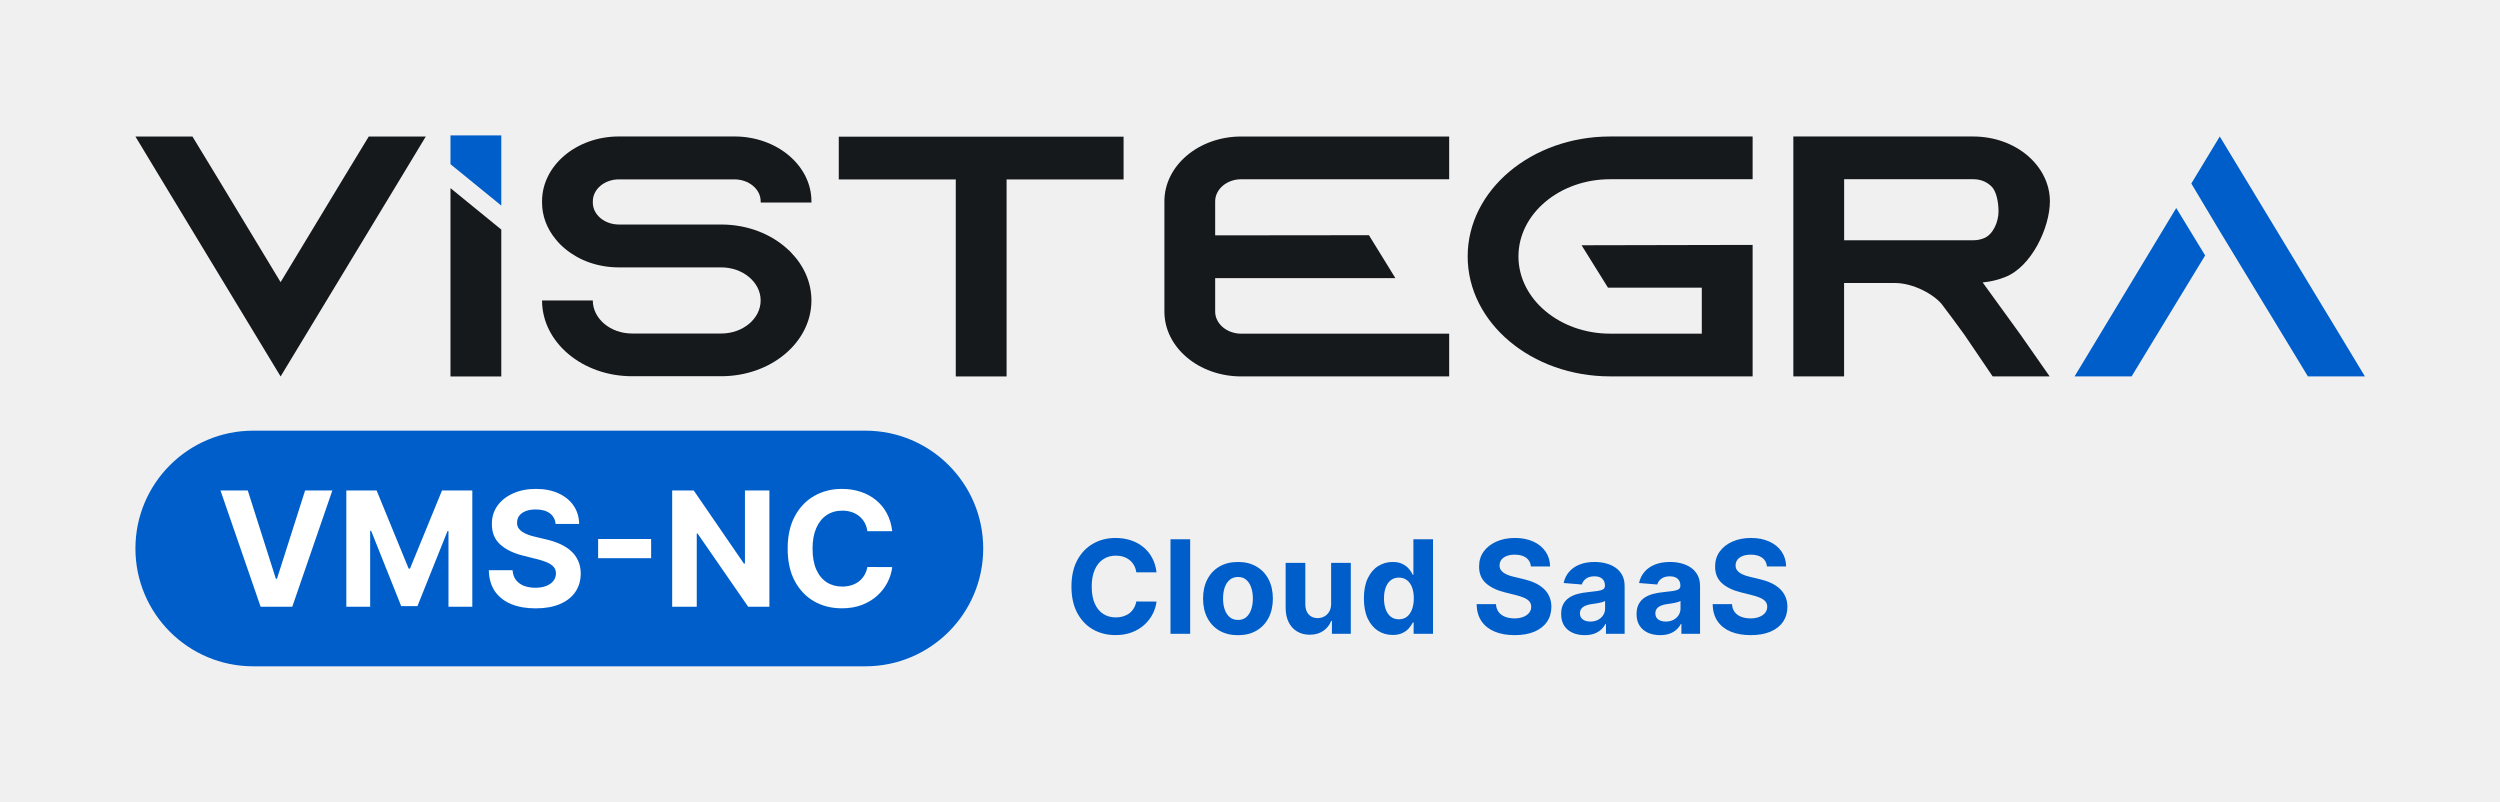
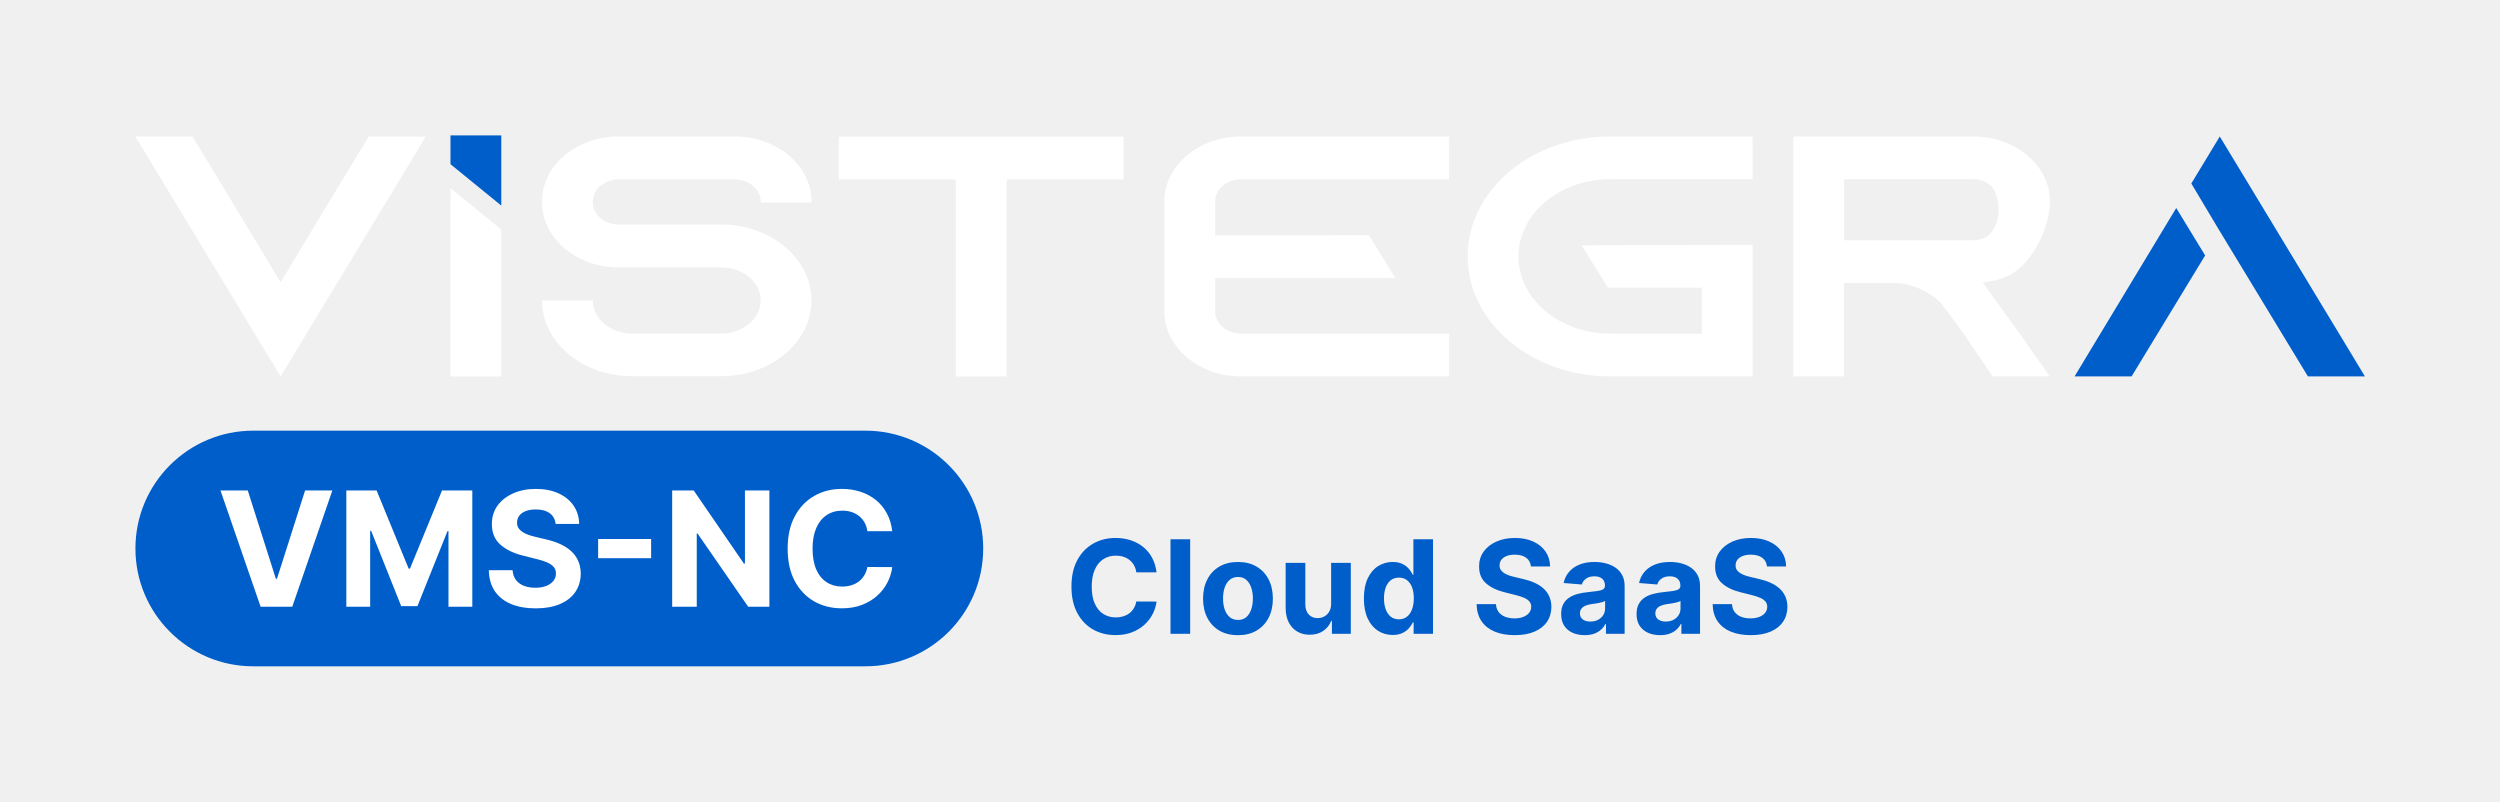
<svg xmlns="http://www.w3.org/2000/svg" width="923" height="296" viewBox="0 0 923 296" fill="none">
-   <path d="M157.197 50.409L147.637 66.243L103.599 138.983L59.561 66.243L50 50.409H71.056L80.674 66.243L103.599 104.166L126.523 66.243L136.141 50.409H157.197Z" fill="#16191B" />
-   <path d="M280.843 74.794V74.324C280.843 69.853 276.475 66.225 271.158 66.225H228.49C223.183 66.225 218.872 69.853 218.872 74.324V74.794C218.872 79.265 223.183 82.893 228.49 82.893H266.282C276.024 82.893 284.771 86.415 290.835 92.048C291.333 92.412 291.706 92.837 292.09 93.254C296.774 98.089 299.581 104.245 299.581 110.925C299.581 126.387 284.656 138.903 266.282 138.903H233.356C214.992 138.903 200.124 126.387 200.124 110.925H218.862C218.862 117.658 225.357 123.131 233.356 123.131H266.282C274.281 123.131 280.833 117.658 280.833 110.925C280.833 104.192 274.271 98.719 266.282 98.719H228.49C220.807 98.719 213.938 96.191 208.87 92.039C207.491 90.939 206.245 89.724 205.182 88.358C201.992 84.517 200.124 79.833 200.124 74.785V74.315C200.124 61.116 212.808 50.382 228.49 50.382H271.158C286.84 50.382 299.581 61.116 299.581 74.315V74.785H280.843V74.794Z" fill="#16191B" />
-   <path d="M414.827 50.461V66.251H371.631V138.983H352.874V66.251H309.679V50.461H414.827Z" fill="#16191B" />
-   <path d="M448.641 74.324V86.894L505.411 86.832L515.173 102.675H448.641V115.041C448.641 119.512 452.952 123.193 458.259 123.193H535.031V138.974H458.259C442.577 138.974 429.894 128.249 429.894 115.041V74.333C429.894 61.133 442.577 50.4 458.259 50.4H535.031V66.181H458.259C452.962 66.172 448.641 69.853 448.641 74.324Z" fill="#16191B" />
-   <path d="M560.61 94.674C560.61 110.402 575.794 123.184 594.465 123.184H628.301V106.215H593.67L583.918 90.549L647.068 90.416V138.957H594.465C565.419 138.957 541.863 119.13 541.863 94.674C541.863 70.217 565.41 50.391 594.465 50.391H647.068V66.172H594.465C575.785 66.163 560.61 78.946 560.61 94.674Z" fill="#16191B" />
-   <path d="M746.017 123.628L756.727 138.957H735.681L725.181 123.477L720.698 117.356L716.847 112.238C713.868 108.645 706.386 104.485 699.575 104.485H680.837V138.965H662.099V50.391H728.467C736.342 50.391 743.402 53.07 748.518 57.39C753.643 61.755 756.823 67.751 756.823 74.324C756.823 84.002 750.012 98.595 740.202 102.329C737.645 103.332 734.895 104.015 732.021 104.272C732.012 104.272 732.002 104.272 731.992 104.272L746.017 123.628ZM728.458 88.704C729.837 88.704 731.14 88.491 732.395 87.968C735.891 86.655 737.855 81.829 737.855 78.086C737.855 74.342 736.974 70.412 735.163 68.736C733.813 67.485 731.772 66.163 728.458 66.163H680.856V88.704H728.458Z" fill="#16191B" />
+   <path d="M157.197 50.409L147.637 66.243L103.599 138.983L59.561 66.243L50 50.409H71.056L80.674 66.243L103.599 104.166L126.523 66.243L136.141 50.409H157.197Z" fill="white" />
+   <path d="M280.843 74.794V74.324C280.843 69.853 276.475 66.225 271.158 66.225H228.49C223.183 66.225 218.872 69.853 218.872 74.324V74.794C218.872 79.265 223.183 82.893 228.49 82.893H266.282C276.024 82.893 284.771 86.415 290.835 92.048C291.333 92.412 291.706 92.837 292.09 93.254C296.774 98.089 299.581 104.245 299.581 110.925C299.581 126.387 284.656 138.903 266.282 138.903H233.356C214.992 138.903 200.124 126.387 200.124 110.925H218.862C218.862 117.658 225.357 123.131 233.356 123.131H266.282C274.281 123.131 280.833 117.658 280.833 110.925C280.833 104.192 274.271 98.719 266.282 98.719H228.49C220.807 98.719 213.938 96.191 208.87 92.039C207.491 90.939 206.245 89.724 205.182 88.358C201.992 84.517 200.124 79.833 200.124 74.785V74.315C200.124 61.116 212.808 50.382 228.49 50.382H271.158C286.84 50.382 299.581 61.116 299.581 74.315V74.785H280.843V74.794Z" fill="white" />
+   <path d="M414.827 50.461V66.251H371.631V138.983H352.874V66.251H309.679V50.461H414.827Z" fill="white" />
+   <path d="M448.641 74.324V86.894L505.411 86.832L515.173 102.675H448.641V115.041C448.641 119.512 452.952 123.193 458.259 123.193H535.031V138.974H458.259C442.577 138.974 429.894 128.249 429.894 115.041V74.333C429.894 61.133 442.577 50.4 458.259 50.4H535.031V66.181H458.259C452.962 66.172 448.641 69.853 448.641 74.324Z" fill="white" />
+   <path d="M560.61 94.674C560.61 110.402 575.794 123.184 594.465 123.184H628.301V106.215H593.67L583.918 90.549L647.068 90.416V138.957H594.465C565.419 138.957 541.863 119.13 541.863 94.674C541.863 70.217 565.41 50.391 594.465 50.391H647.068V66.172H594.465C575.785 66.163 560.61 78.946 560.61 94.674Z" fill="white" />
+   <path d="M746.017 123.628L756.727 138.957H735.681L725.181 123.477L720.698 117.356L716.847 112.238C713.868 108.645 706.386 104.485 699.575 104.485H680.837V138.965H662.099V50.391H728.467C736.342 50.391 743.402 53.07 748.518 57.39C753.643 61.755 756.823 67.751 756.823 74.324C756.823 84.002 750.012 98.595 740.202 102.329C737.645 103.332 734.895 104.015 732.021 104.272C732.012 104.272 732.002 104.272 731.992 104.272L746.017 123.628ZM728.458 88.704C729.837 88.704 731.14 88.491 732.395 87.968C735.891 86.655 737.855 81.829 737.855 78.086C737.855 74.342 736.974 70.412 735.163 68.736C733.813 67.485 731.772 66.163 728.458 66.163H680.856V88.704H728.458Z" fill="white" />
  <path d="M867.775 130.104C858.128 114.154 838.662 81.989 829.916 67.53C826.457 61.817 822.999 56.104 819.541 50.391C816.035 56.175 812.538 61.959 809.032 67.751C812.452 73.473 815.862 79.195 819.282 84.925C819.282 84.925 834.782 110.499 842.465 123.14C845.674 128.418 848.874 133.696 852.083 138.975H873.13C872.431 137.804 870.486 134.592 867.775 130.104ZM814.138 94.31L786.979 138.966H765.932C776.662 121.189 792.727 94.576 803.466 76.799L814.138 94.31Z" fill="#005ECA" />
-   <path d="M166.317 138.992V69.463L185.074 84.756V139.001H166.317V138.992Z" fill="#16191B" />
+   <path d="M166.317 138.992V69.463L185.074 84.756V139.001H166.317V138.992Z" fill="white" />
  <path d="M166.317 60.618L185.074 75.903V50H166.317V60.618Z" fill="#005ECA" />
  <rect x="50" y="159" width="313" height="87" rx="43.5" fill="#005ECA" />
  <path d="M91.481 181.091L101.853 213.692H102.251L112.643 181.091H122.7L107.908 224H96.217L81.404 181.091H91.481ZM127.864 181.091H139.052L150.869 209.92H151.372L163.189 181.091H174.377V224H165.577V196.071H165.221L154.117 223.79H148.124L137.02 195.967H136.664V224H127.864V181.091ZM205.129 193.431C204.961 191.741 204.242 190.428 202.971 189.493C201.7 188.557 199.975 188.089 197.796 188.089C196.315 188.089 195.065 188.298 194.045 188.717C193.026 189.122 192.244 189.688 191.699 190.414C191.168 191.141 190.903 191.965 190.903 192.887C190.875 193.655 191.035 194.325 191.384 194.898C191.748 195.471 192.244 195.967 192.872 196.386C193.501 196.791 194.227 197.147 195.051 197.454C195.875 197.748 196.755 197.999 197.691 198.208L201.546 199.13C203.418 199.549 205.136 200.108 206.7 200.806C208.265 201.505 209.619 202.364 210.765 203.384C211.91 204.403 212.797 205.604 213.426 206.987C214.068 208.37 214.396 209.955 214.41 211.743C214.396 214.369 213.726 216.646 212.399 218.574C211.086 220.487 209.186 221.975 206.7 223.036C204.228 224.084 201.246 224.608 197.754 224.608C194.29 224.608 191.273 224.077 188.703 223.015C186.147 221.954 184.149 220.382 182.71 218.301C181.286 216.206 180.539 213.615 180.469 210.528H189.247C189.345 211.967 189.757 213.168 190.484 214.132C191.224 215.082 192.209 215.801 193.438 216.29C194.681 216.765 196.085 217.002 197.649 217.002C199.186 217.002 200.519 216.779 201.651 216.332C202.796 215.885 203.683 215.263 204.312 214.467C204.94 213.671 205.255 212.756 205.255 211.722C205.255 210.759 204.968 209.948 204.396 209.292C203.837 208.635 203.013 208.077 201.923 207.616C200.848 207.155 199.528 206.736 197.963 206.359L193.291 205.185C189.673 204.305 186.817 202.93 184.722 201.058C182.627 199.186 181.586 196.665 181.6 193.494C181.586 190.896 182.277 188.627 183.674 186.685C185.085 184.743 187.02 183.228 189.478 182.138C191.936 181.049 194.73 180.504 197.859 180.504C201.043 180.504 203.823 181.049 206.197 182.138C208.586 183.228 210.444 184.743 211.771 186.685C213.097 188.627 213.782 190.875 213.824 193.431H205.129ZM240.396 199.005V206.086H220.827V199.005H240.396ZM284.059 181.091V224H276.223L257.555 196.993H257.241V224H248.169V181.091H256.131L274.652 208.077H275.029V181.091H284.059ZM329.414 196.113H320.237C320.07 194.926 319.728 193.871 319.211 192.95C318.694 192.014 318.031 191.218 317.22 190.561C316.41 189.905 315.474 189.402 314.413 189.053C313.365 188.703 312.227 188.529 310.998 188.529C308.777 188.529 306.842 189.08 305.194 190.184C303.546 191.273 302.268 192.866 301.36 194.961C300.452 197.042 299.998 199.57 299.998 202.545C299.998 205.604 300.452 208.174 301.36 210.256C302.282 212.337 303.567 213.908 305.215 214.97C306.863 216.031 308.77 216.562 310.935 216.562C312.15 216.562 313.275 216.402 314.308 216.08C315.356 215.759 316.285 215.291 317.095 214.676C317.905 214.048 318.575 213.287 319.106 212.393C319.651 211.499 320.028 210.479 320.237 209.334L329.414 209.376C329.177 211.345 328.583 213.245 327.633 215.075C326.698 216.89 325.434 218.518 323.841 219.956C322.263 221.381 320.377 222.512 318.184 223.35C316.005 224.175 313.54 224.587 310.788 224.587C306.961 224.587 303.539 223.721 300.522 221.989C297.519 220.257 295.144 217.749 293.398 214.467C291.666 211.185 290.8 207.211 290.8 202.545C290.8 197.866 291.68 193.885 293.44 190.603C295.2 187.321 297.589 184.82 300.606 183.102C303.623 181.37 307.017 180.504 310.788 180.504C313.275 180.504 315.579 180.853 317.702 181.552C319.839 182.25 321.732 183.27 323.38 184.611C325.028 185.938 326.369 187.565 327.403 189.493C328.451 191.42 329.121 193.627 329.414 196.113Z" fill="white" />
  <path d="M426.991 211.312H419.526C419.389 210.347 419.111 209.489 418.69 208.739C418.27 207.977 417.73 207.33 417.071 206.795C416.412 206.261 415.651 205.852 414.787 205.568C413.935 205.284 413.009 205.142 412.009 205.142C410.202 205.142 408.628 205.591 407.287 206.489C405.946 207.375 404.906 208.67 404.168 210.375C403.429 212.068 403.06 214.125 403.06 216.545C403.06 219.034 403.429 221.125 404.168 222.818C404.918 224.511 405.963 225.79 407.304 226.653C408.645 227.517 410.196 227.949 411.957 227.949C412.946 227.949 413.861 227.818 414.702 227.557C415.554 227.295 416.31 226.915 416.969 226.415C417.628 225.903 418.173 225.284 418.605 224.557C419.048 223.83 419.355 223 419.526 222.068L426.991 222.102C426.798 223.705 426.315 225.25 425.543 226.739C424.781 228.216 423.753 229.54 422.457 230.71C421.173 231.869 419.639 232.79 417.855 233.472C416.082 234.142 414.077 234.477 411.838 234.477C408.724 234.477 405.94 233.773 403.486 232.364C401.043 230.955 399.111 228.915 397.69 226.244C396.281 223.574 395.577 220.341 395.577 216.545C395.577 212.739 396.293 209.5 397.724 206.83C399.156 204.159 401.099 202.125 403.554 200.727C406.009 199.318 408.77 198.614 411.838 198.614C413.861 198.614 415.736 198.898 417.463 199.466C419.202 200.034 420.741 200.864 422.082 201.955C423.423 203.034 424.514 204.358 425.355 205.926C426.207 207.494 426.753 209.29 426.991 211.312ZM439.409 199.091V234H432.148V199.091H439.409ZM457.055 234.511C454.408 234.511 452.118 233.949 450.186 232.824C448.266 231.687 446.783 230.108 445.737 228.085C444.692 226.051 444.169 223.693 444.169 221.011C444.169 218.307 444.692 215.943 445.737 213.92C446.783 211.886 448.266 210.307 450.186 209.182C452.118 208.045 454.408 207.477 457.055 207.477C459.703 207.477 461.987 208.045 463.908 209.182C465.839 210.307 467.328 211.886 468.374 213.92C469.419 215.943 469.942 218.307 469.942 221.011C469.942 223.693 469.419 226.051 468.374 228.085C467.328 230.108 465.839 231.687 463.908 232.824C461.987 233.949 459.703 234.511 457.055 234.511ZM457.089 228.886C458.294 228.886 459.3 228.545 460.107 227.864C460.913 227.17 461.521 226.227 461.93 225.034C462.351 223.841 462.561 222.483 462.561 220.96C462.561 219.438 462.351 218.08 461.93 216.886C461.521 215.693 460.913 214.75 460.107 214.057C459.3 213.364 458.294 213.017 457.089 213.017C455.874 213.017 454.851 213.364 454.021 214.057C453.203 214.75 452.584 215.693 452.163 216.886C451.754 218.08 451.55 219.438 451.55 220.96C451.55 222.483 451.754 223.841 452.163 225.034C452.584 226.227 453.203 227.17 454.021 227.864C454.851 228.545 455.874 228.886 457.089 228.886ZM491.453 222.852V207.818H498.714V234H491.743V229.244H491.47C490.879 230.778 489.896 232.011 488.521 232.943C487.158 233.875 485.493 234.341 483.527 234.341C481.777 234.341 480.237 233.943 478.908 233.148C477.578 232.352 476.538 231.222 475.788 229.756C475.05 228.29 474.675 226.534 474.663 224.489V207.818H481.925V223.193C481.936 224.739 482.351 225.96 483.169 226.858C483.987 227.756 485.084 228.205 486.459 228.205C487.334 228.205 488.152 228.006 488.913 227.608C489.675 227.199 490.288 226.597 490.754 225.801C491.232 225.006 491.464 224.023 491.453 222.852ZM514.17 234.426C512.182 234.426 510.381 233.915 508.767 232.892C507.165 231.858 505.892 230.341 504.949 228.341C504.017 226.33 503.551 223.864 503.551 220.943C503.551 217.943 504.034 215.449 505 213.46C505.966 211.46 507.25 209.966 508.852 208.977C510.466 207.977 512.233 207.477 514.153 207.477C515.619 207.477 516.841 207.727 517.818 208.227C518.807 208.716 519.602 209.33 520.205 210.068C520.818 210.795 521.284 211.511 521.602 212.216H521.824V199.091H529.068V234H521.909V229.807H521.602C521.261 230.534 520.778 231.256 520.153 231.972C519.54 232.676 518.739 233.261 517.75 233.727C516.773 234.193 515.58 234.426 514.17 234.426ZM516.472 228.648C517.642 228.648 518.631 228.33 519.438 227.693C520.256 227.045 520.881 226.142 521.312 224.983C521.756 223.824 521.977 222.466 521.977 220.909C521.977 219.352 521.761 218 521.33 216.852C520.898 215.705 520.273 214.818 519.455 214.193C518.636 213.568 517.642 213.256 516.472 213.256C515.278 213.256 514.273 213.58 513.455 214.227C512.636 214.875 512.017 215.773 511.597 216.92C511.176 218.068 510.966 219.398 510.966 220.909C510.966 222.432 511.176 223.778 511.597 224.949C512.028 226.108 512.648 227.017 513.455 227.676C514.273 228.324 515.278 228.648 516.472 228.648ZM565.222 209.131C565.085 207.756 564.5 206.687 563.466 205.926C562.432 205.165 561.028 204.784 559.256 204.784C558.051 204.784 557.034 204.955 556.205 205.295C555.375 205.625 554.739 206.085 554.295 206.676C553.864 207.267 553.648 207.938 553.648 208.688C553.625 209.312 553.756 209.858 554.04 210.324C554.335 210.79 554.739 211.193 555.25 211.534C555.761 211.864 556.352 212.153 557.023 212.403C557.693 212.642 558.409 212.847 559.17 213.017L562.307 213.767C563.83 214.108 565.227 214.562 566.5 215.131C567.773 215.699 568.875 216.398 569.807 217.227C570.739 218.057 571.46 219.034 571.972 220.159C572.494 221.284 572.761 222.574 572.773 224.028C572.761 226.165 572.216 228.017 571.136 229.585C570.068 231.142 568.523 232.352 566.5 233.216C564.489 234.068 562.063 234.494 559.222 234.494C556.403 234.494 553.949 234.062 551.858 233.199C549.778 232.335 548.153 231.057 546.983 229.364C545.824 227.659 545.216 225.551 545.159 223.04H552.301C552.381 224.21 552.716 225.187 553.307 225.972C553.909 226.744 554.71 227.33 555.71 227.727C556.722 228.114 557.864 228.307 559.136 228.307C560.386 228.307 561.472 228.125 562.392 227.761C563.324 227.398 564.045 226.892 564.557 226.244C565.068 225.597 565.324 224.852 565.324 224.011C565.324 223.227 565.091 222.568 564.625 222.034C564.17 221.5 563.5 221.045 562.614 220.67C561.739 220.295 560.665 219.955 559.392 219.648L555.591 218.693C552.648 217.977 550.324 216.858 548.619 215.335C546.915 213.812 546.068 211.761 546.08 209.182C546.068 207.068 546.631 205.222 547.767 203.642C548.915 202.062 550.489 200.83 552.489 199.943C554.489 199.057 556.761 198.614 559.307 198.614C561.898 198.614 564.159 199.057 566.091 199.943C568.034 200.83 569.545 202.062 570.625 203.642C571.705 205.222 572.261 207.051 572.295 209.131H565.222ZM585.067 234.494C583.396 234.494 581.908 234.205 580.601 233.625C579.294 233.034 578.26 232.165 577.499 231.017C576.749 229.858 576.374 228.415 576.374 226.688C576.374 225.233 576.641 224.011 577.175 223.023C577.709 222.034 578.436 221.239 579.357 220.636C580.277 220.034 581.322 219.58 582.493 219.273C583.675 218.966 584.913 218.75 586.209 218.625C587.732 218.466 588.959 218.318 589.891 218.182C590.822 218.034 591.499 217.818 591.919 217.534C592.339 217.25 592.55 216.83 592.55 216.273V216.17C592.55 215.091 592.209 214.256 591.527 213.665C590.857 213.074 589.902 212.778 588.663 212.778C587.357 212.778 586.317 213.068 585.544 213.648C584.771 214.216 584.26 214.932 584.01 215.795L577.294 215.25C577.635 213.659 578.305 212.284 579.305 211.125C580.305 209.955 581.595 209.057 583.175 208.432C584.766 207.795 586.607 207.477 588.697 207.477C590.152 207.477 591.544 207.648 592.874 207.989C594.214 208.33 595.402 208.858 596.436 209.574C597.482 210.29 598.305 211.21 598.908 212.335C599.51 213.449 599.811 214.784 599.811 216.341V234H592.925V230.369H592.72C592.3 231.188 591.737 231.909 591.033 232.534C590.328 233.148 589.482 233.631 588.493 233.983C587.504 234.324 586.362 234.494 585.067 234.494ZM587.146 229.483C588.214 229.483 589.158 229.273 589.976 228.852C590.794 228.42 591.436 227.841 591.902 227.114C592.368 226.386 592.601 225.562 592.601 224.642V221.864C592.374 222.011 592.061 222.148 591.663 222.273C591.277 222.386 590.839 222.494 590.351 222.597C589.862 222.687 589.374 222.773 588.885 222.852C588.396 222.92 587.953 222.983 587.555 223.04C586.703 223.165 585.959 223.364 585.322 223.636C584.686 223.909 584.192 224.278 583.839 224.744C583.487 225.199 583.311 225.767 583.311 226.449C583.311 227.438 583.669 228.193 584.385 228.716C585.112 229.227 586.033 229.483 587.146 229.483ZM612.911 234.494C611.24 234.494 609.751 234.205 608.445 233.625C607.138 233.034 606.104 232.165 605.342 231.017C604.592 229.858 604.217 228.415 604.217 226.688C604.217 225.233 604.484 224.011 605.018 223.023C605.553 222.034 606.28 221.239 607.2 220.636C608.121 220.034 609.166 219.58 610.337 219.273C611.518 218.966 612.757 218.75 614.053 218.625C615.575 218.466 616.803 218.318 617.734 218.182C618.666 218.034 619.342 217.818 619.763 217.534C620.183 217.25 620.393 216.83 620.393 216.273V216.17C620.393 215.091 620.053 214.256 619.371 213.665C618.7 213.074 617.746 212.778 616.507 212.778C615.2 212.778 614.161 213.068 613.388 213.648C612.615 214.216 612.104 214.932 611.854 215.795L605.138 215.25C605.479 213.659 606.149 212.284 607.149 211.125C608.149 209.955 609.439 209.057 611.018 208.432C612.609 207.795 614.45 207.477 616.541 207.477C617.996 207.477 619.388 207.648 620.717 207.989C622.058 208.33 623.246 208.858 624.28 209.574C625.325 210.29 626.149 211.21 626.751 212.335C627.354 213.449 627.655 214.784 627.655 216.341V234H620.768V230.369H620.564C620.143 231.188 619.581 231.909 618.876 232.534C618.172 233.148 617.325 233.631 616.337 233.983C615.348 234.324 614.206 234.494 612.911 234.494ZM614.99 229.483C616.058 229.483 617.001 229.273 617.82 228.852C618.638 228.42 619.28 227.841 619.746 227.114C620.212 226.386 620.445 225.562 620.445 224.642V221.864C620.217 222.011 619.905 222.148 619.507 222.273C619.121 222.386 618.683 222.494 618.195 222.597C617.706 222.687 617.217 222.773 616.729 222.852C616.24 222.92 615.797 222.983 615.399 223.04C614.547 223.165 613.803 223.364 613.166 223.636C612.53 223.909 612.036 224.278 611.683 224.744C611.331 225.199 611.155 225.767 611.155 226.449C611.155 227.438 611.513 228.193 612.229 228.716C612.956 229.227 613.876 229.483 614.99 229.483ZM652.362 209.131C652.226 207.756 651.641 206.687 650.607 205.926C649.572 205.165 648.169 204.784 646.396 204.784C645.192 204.784 644.175 204.955 643.345 205.295C642.516 205.625 641.879 206.085 641.436 206.676C641.004 207.267 640.788 207.938 640.788 208.688C640.766 209.312 640.896 209.858 641.18 210.324C641.476 210.79 641.879 211.193 642.391 211.534C642.902 211.864 643.493 212.153 644.163 212.403C644.834 212.642 645.55 212.847 646.311 213.017L649.447 213.767C650.97 214.108 652.368 214.562 653.641 215.131C654.913 215.699 656.016 216.398 656.947 217.227C657.879 218.057 658.601 219.034 659.112 220.159C659.635 221.284 659.902 222.574 659.913 224.028C659.902 226.165 659.357 228.017 658.277 229.585C657.209 231.142 655.663 232.352 653.641 233.216C651.629 234.068 649.203 234.494 646.362 234.494C643.544 234.494 641.089 234.062 638.999 233.199C636.919 232.335 635.294 231.057 634.124 229.364C632.964 227.659 632.357 225.551 632.3 223.04H639.442C639.521 224.21 639.857 225.187 640.447 225.972C641.05 226.744 641.851 227.33 642.851 227.727C643.862 228.114 645.004 228.307 646.277 228.307C647.527 228.307 648.612 228.125 649.533 227.761C650.464 227.398 651.186 226.892 651.697 226.244C652.209 225.597 652.464 224.852 652.464 224.011C652.464 223.227 652.232 222.568 651.766 222.034C651.311 221.5 650.641 221.045 649.754 220.67C648.879 220.295 647.805 219.955 646.533 219.648L642.732 218.693C639.788 217.977 637.464 216.858 635.76 215.335C634.055 213.812 633.209 211.761 633.22 209.182C633.209 207.068 633.771 205.222 634.908 203.642C636.055 202.062 637.629 200.83 639.629 199.943C641.629 199.057 643.902 198.614 646.447 198.614C649.038 198.614 651.3 199.057 653.232 199.943C655.175 200.83 656.686 202.062 657.766 203.642C658.845 205.222 659.402 207.051 659.436 209.131H652.362Z" fill="#005ECA" />
</svg>
